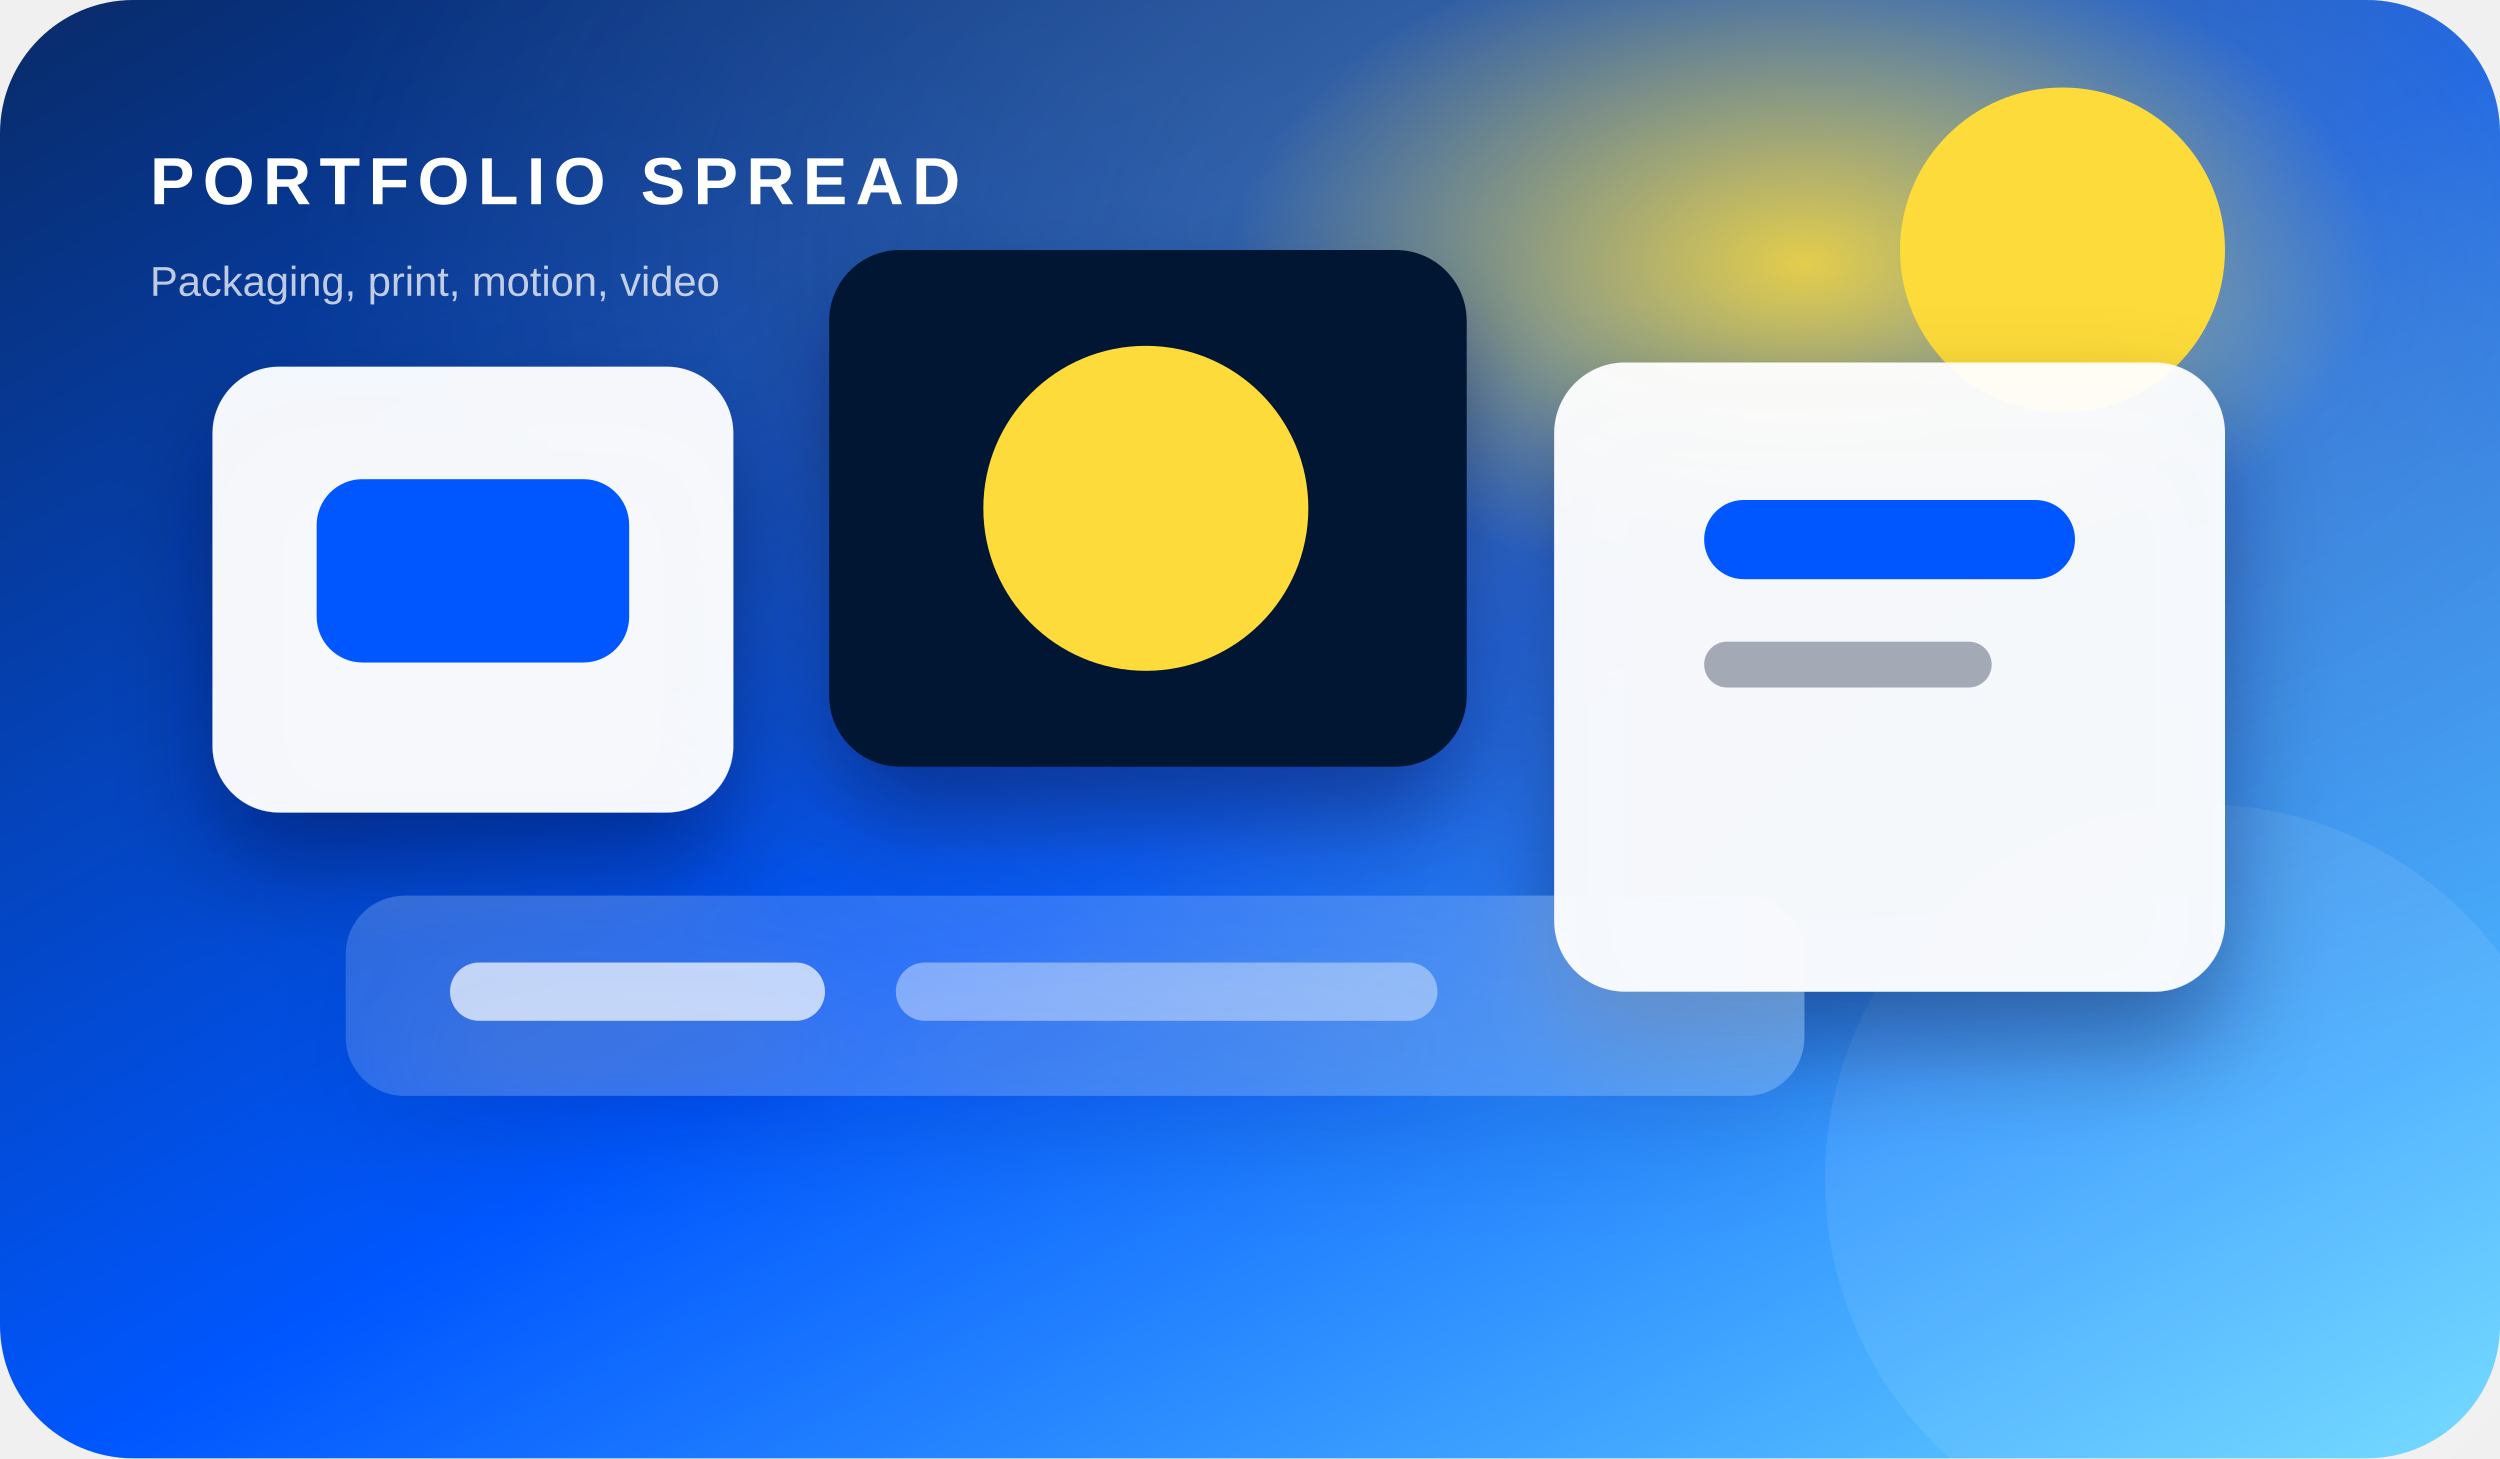
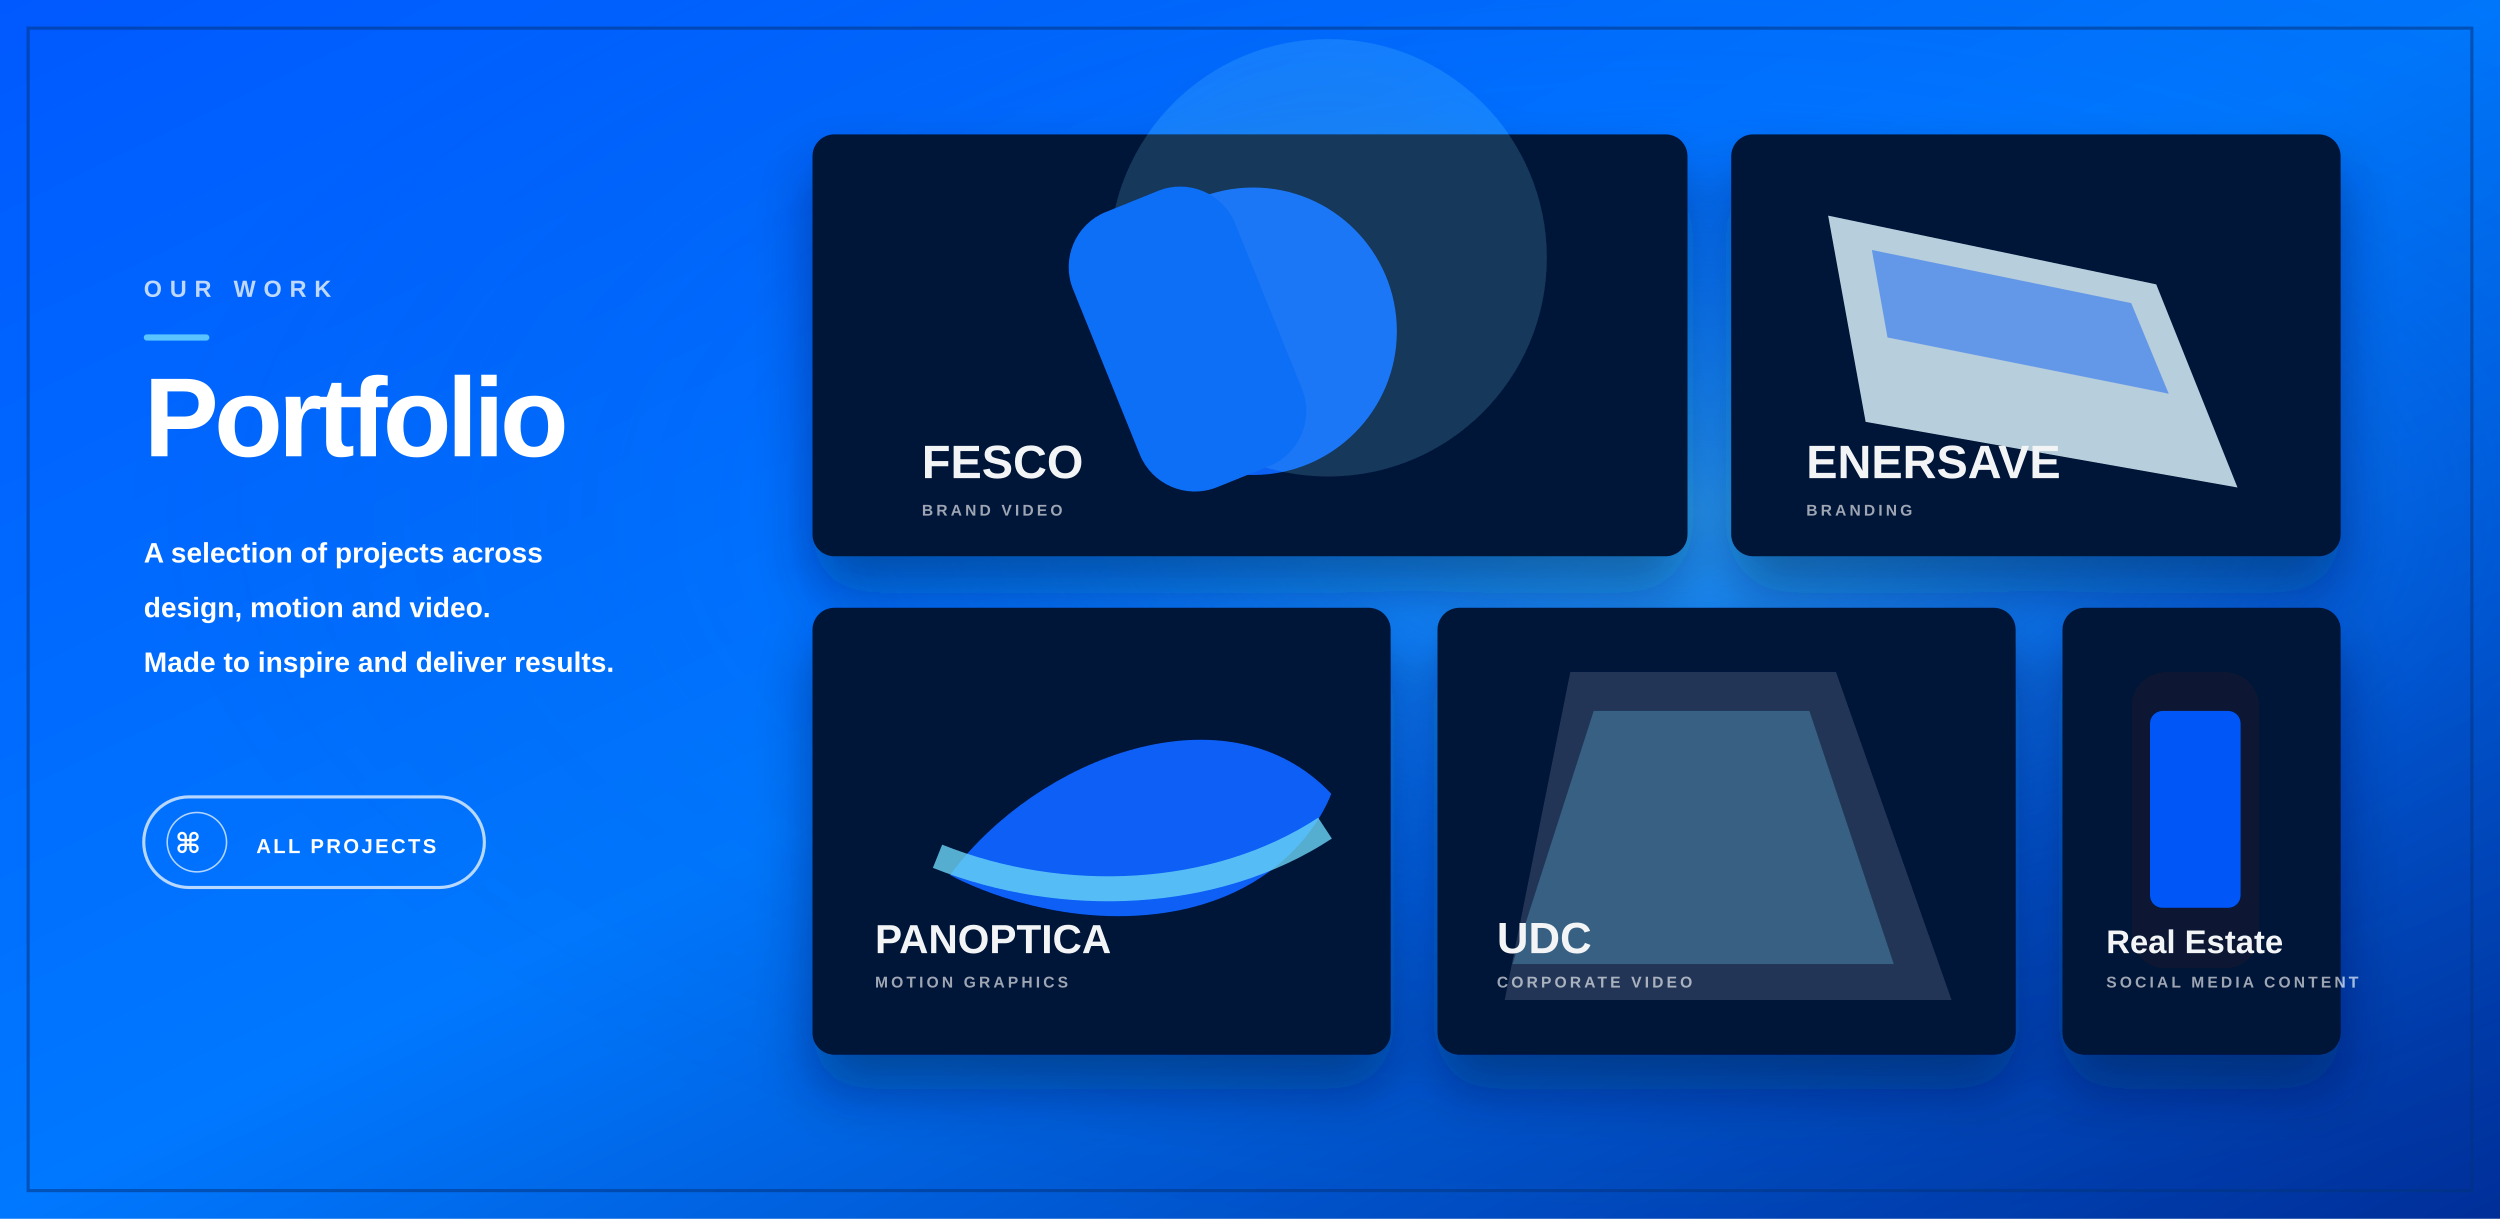
- <svg xmlns="http://www.w3.org/2000/svg" viewBox="0 0 1200 700" role="img" aria-label="Portfolio Spread">
+ <svg xmlns="http://www.w3.org/2000/svg" viewBox="0 0 1600 780" role="img" aria-label="Portfolio page artwork">
  <defs>
    <linearGradient id="bg" x1="0" y1="0" x2="1" y2="1">
-       <stop offset="0" stop-color="#092b68" />
-       <stop offset=".52" stop-color="#0057ff" />
-       <stop offset="1" stop-color="#69d8ff" />
+       <stop offset="0" stop-color="#0059ff" />
+       <stop offset=".5" stop-color="#0078ff" />
+       <stop offset="1" stop-color="#002e98" />
    </linearGradient>
-     <radialGradient id="orb" cx="72%" cy="18%" r="60%">
-       <stop offset="0" stop-color="#fddb3a" stop-opacity=".9" />
-       <stop offset=".38" stop-color="#fddb3a" stop-opacity=".18" />
-       <stop offset="1" stop-color="#fddb3a" stop-opacity="0" />
+     <radialGradient id="glow" cx="67%" cy="42%" r="62%">
+       <stop offset="0" stop-color="#49c8ff" stop-opacity=".55" />
+       <stop offset=".55" stop-color="#0068ff" stop-opacity=".08" />
+       <stop offset="1" stop-color="#001438" stop-opacity="0" />
    </radialGradient>
-     <filter id="shadow" x="-20%" y="-20%" width="140%" height="150%">
-       <feDropShadow dx="0" dy="26" stdDeviation="24" flood-color="#00112a" flood-opacity=".42" />
+     <filter id="shadow">
+       <feDropShadow dx="0" dy="22" stdDeviation="18" flood-color="#001438" flood-opacity=".42" />
    </filter>
  </defs>
-   <rect width="1200" height="700" rx="64" fill="url(#bg)" />
-   <rect width="1200" height="700" rx="64" fill="url(#orb)" />
-   <circle cx="990" cy="120" r="78" fill="#fddb3a" />
-   <circle cx="1056" cy="566" r="180" fill="#ffffff" opacity=".08" />
-   <g filter="url(#shadow)">
-     <rect x="102" y="176" width="250" height="214" rx="32" fill="#fff" opacity=".95" />
-     <rect x="398" y="120" width="306" height="248" rx="34" fill="#061532" />
-     <rect x="746" y="174" width="322" height="302" rx="34" fill="#fff" opacity=".94" />
-     <rect x="152" y="230" width="150" height="88" rx="22" fill="#0057ff" />
-     <circle cx="550" cy="244" r="78" fill="#fddb3a" />
-     <rect x="818" y="240" width="178" height="38" rx="19" fill="#0057ff" />
-     <rect x="818" y="308" width="138" height="22" rx="11" fill="#061532" opacity=".34" />
-     <rect x="166" y="430" width="700" height="96" rx="28" fill="#ffffff" opacity=".16" />
-     <rect x="216" y="462" width="180" height="28" rx="14" fill="#fff" opacity=".7" />
-     <rect x="430" y="462" width="260" height="28" rx="14" fill="#fff" opacity=".4" />
+   <rect width="1600" height="780" fill="url(#bg)" />
+   <rect width="1600" height="780" fill="url(#glow)" />
+   <rect x="18" y="18" width="1564" height="744" fill="none" stroke="#00337f" stroke-width="2" opacity=".55" />
+   <g font-family="Montserrat, Arial, sans-serif" fill="#fff">
+     <text x="92" y="190" font-size="15" font-weight="800" letter-spacing="5" opacity=".75">OUR WORK</text>
+     <rect x="92" y="214" width="42" height="4" rx="2" fill="#6fdcff" opacity=".8" />
+     <text x="92" y="292" font-size="72" font-weight="800" letter-spacing="-3">Portfolio</text>
+     <text x="92" y="360" font-size="18" font-weight="700">A selection of projects across</text>
+     <text x="92" y="395" font-size="18" font-weight="700">design, motion and video.</text>
+     <text x="92" y="430" font-size="18" font-weight="700">Made to inspire and deliver results.</text>
+     <rect x="92" y="510" width="218" height="58" rx="29" fill="none" stroke="#fff" stroke-width="2" opacity=".72" />
+     <circle cx="126" cy="539" r="19" fill="none" stroke="#fff" opacity=".7" />
+     <text x="112" y="546" font-size="18" font-weight="800">⌘</text>
+     <text x="164" y="546" font-size="13" font-weight="800" letter-spacing="1.5">ALL PROJECTS</text>
  </g>
-   <g font-family="Montserrat, Arial, sans-serif" fill="#fff">
-     <text x="72" y="98" font-size="32" font-weight="800" letter-spacing="4">PORTFOLIO SPREAD</text>
-     <text x="72" y="142" font-size="20" opacity=".74">Packaging, print, motion, video</text>
+   <g filter="url(#shadow)" font-family="Montserrat, Arial, sans-serif">
+     <rect x="520" y="86" width="560" height="270" rx="14" fill="#001438" />
+     <rect x="1108" y="86" width="390" height="270" rx="14" fill="#001438" />
+     <rect x="520" y="389" width="370" height="286" rx="14" fill="#001438" />
+     <rect x="920" y="389" width="370" height="286" rx="14" fill="#001438" />
+     <rect x="1320" y="389" width="178" height="286" rx="14" fill="#001438" />
+     <g opacity=".95">
+       <circle cx="802" cy="212" r="92" fill="#0a66ff" />
+       <circle cx="850" cy="165" r="140" fill="#6fdcff" opacity=".18" />
+       <rect x="704" y="122" width="112" height="190" rx="38" fill="#0f72ff" transform="rotate(-22 760 217)" />
+       <text x="590" y="306" font-size="30" font-weight="800" fill="#fff">FESCO</text>
+       <text x="590" y="330" font-size="10" font-weight="800" fill="#fff" letter-spacing="2" opacity=".65">BRAND VIDEO</text>
+       <path d="M1170 138l210 44 52 130-238-42z" fill="#dff7ff" opacity=".86" />
+       <path d="M1198 160l166 34 24 58-180-36z" fill="#0059ff" opacity=".45" />
+       <text x="1156" y="306" font-size="30" font-weight="800" fill="#fff">ENERSAVE</text>
+       <text x="1156" y="330" font-size="10" font-weight="800" fill="#fff" letter-spacing="2" opacity=".65">BRANDING</text>
+       <path d="M608 560c56-76 178-122 244-52 0 0-24 72-124 78-67 4-120-26-120-26z" fill="#0b62ff" />
+       <path d="M600 548c80 32 178 28 248-18" fill="none" stroke="#6fdcff" stroke-width="16" opacity=".8" />
+       <text x="560" y="610" font-size="26" font-weight="800" fill="#fff">PANOPTICA</text>
+       <text x="560" y="632" font-size="10" font-weight="800" fill="#fff" letter-spacing="2" opacity=".65">MOTION GRAPHICS</text>
+       <path d="M1005 430h170l74 210h-286z" fill="#253858" />
+       <path d="M1020 455h138l54 162h-244z" fill="#6fdcff" opacity=".28" />
+       <text x="958" y="610" font-size="28" font-weight="800" fill="#fff">UDC</text>
+       <text x="958" y="632" font-size="10" font-weight="800" fill="#fff" letter-spacing="2" opacity=".65">CORPORATE VIDEO</text>
+       <rect x="1364" y="430" width="82" height="190" rx="22" fill="#071532" />
+       <rect x="1376" y="455" width="58" height="126" rx="8" fill="#0059ff" />
+       <text x="1348" y="610" font-size="21" font-weight="800" fill="#fff">Real Estate</text>
+       <text x="1348" y="632" font-size="10" font-weight="800" fill="#fff" letter-spacing="2" opacity=".65">SOCIAL MEDIA CONTENT</text>
+     </g>
  </g>
</svg>
